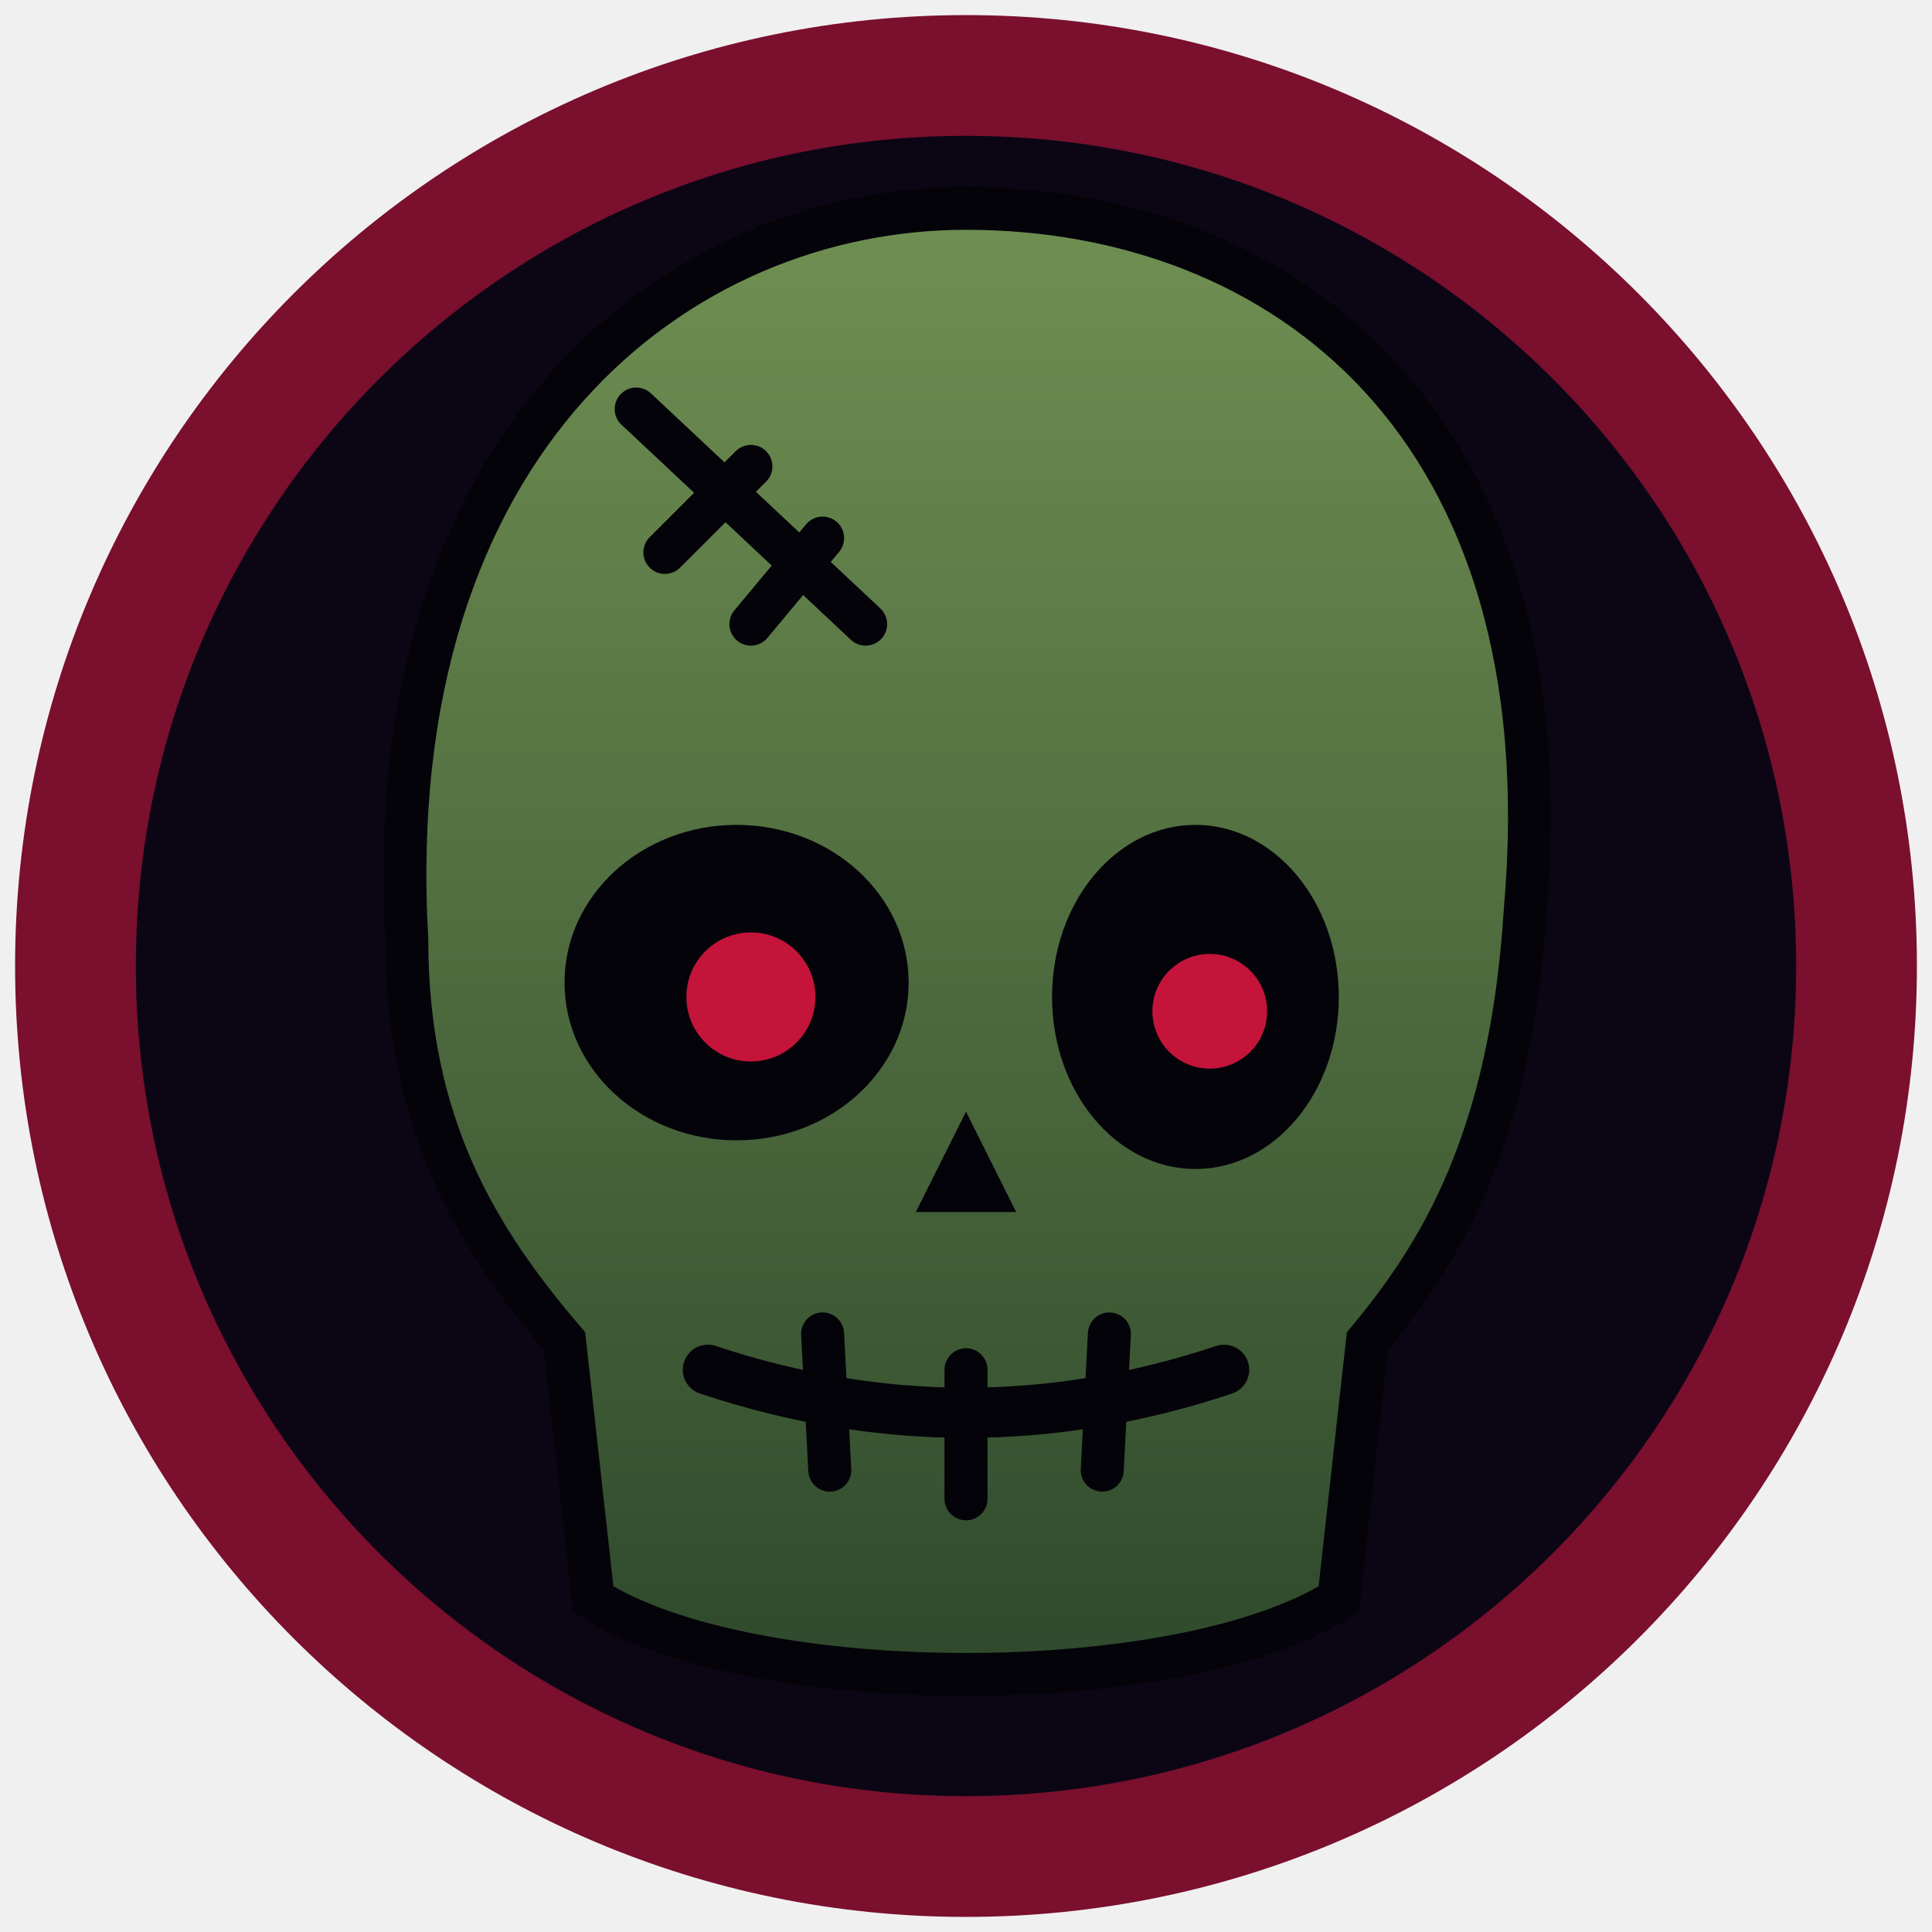
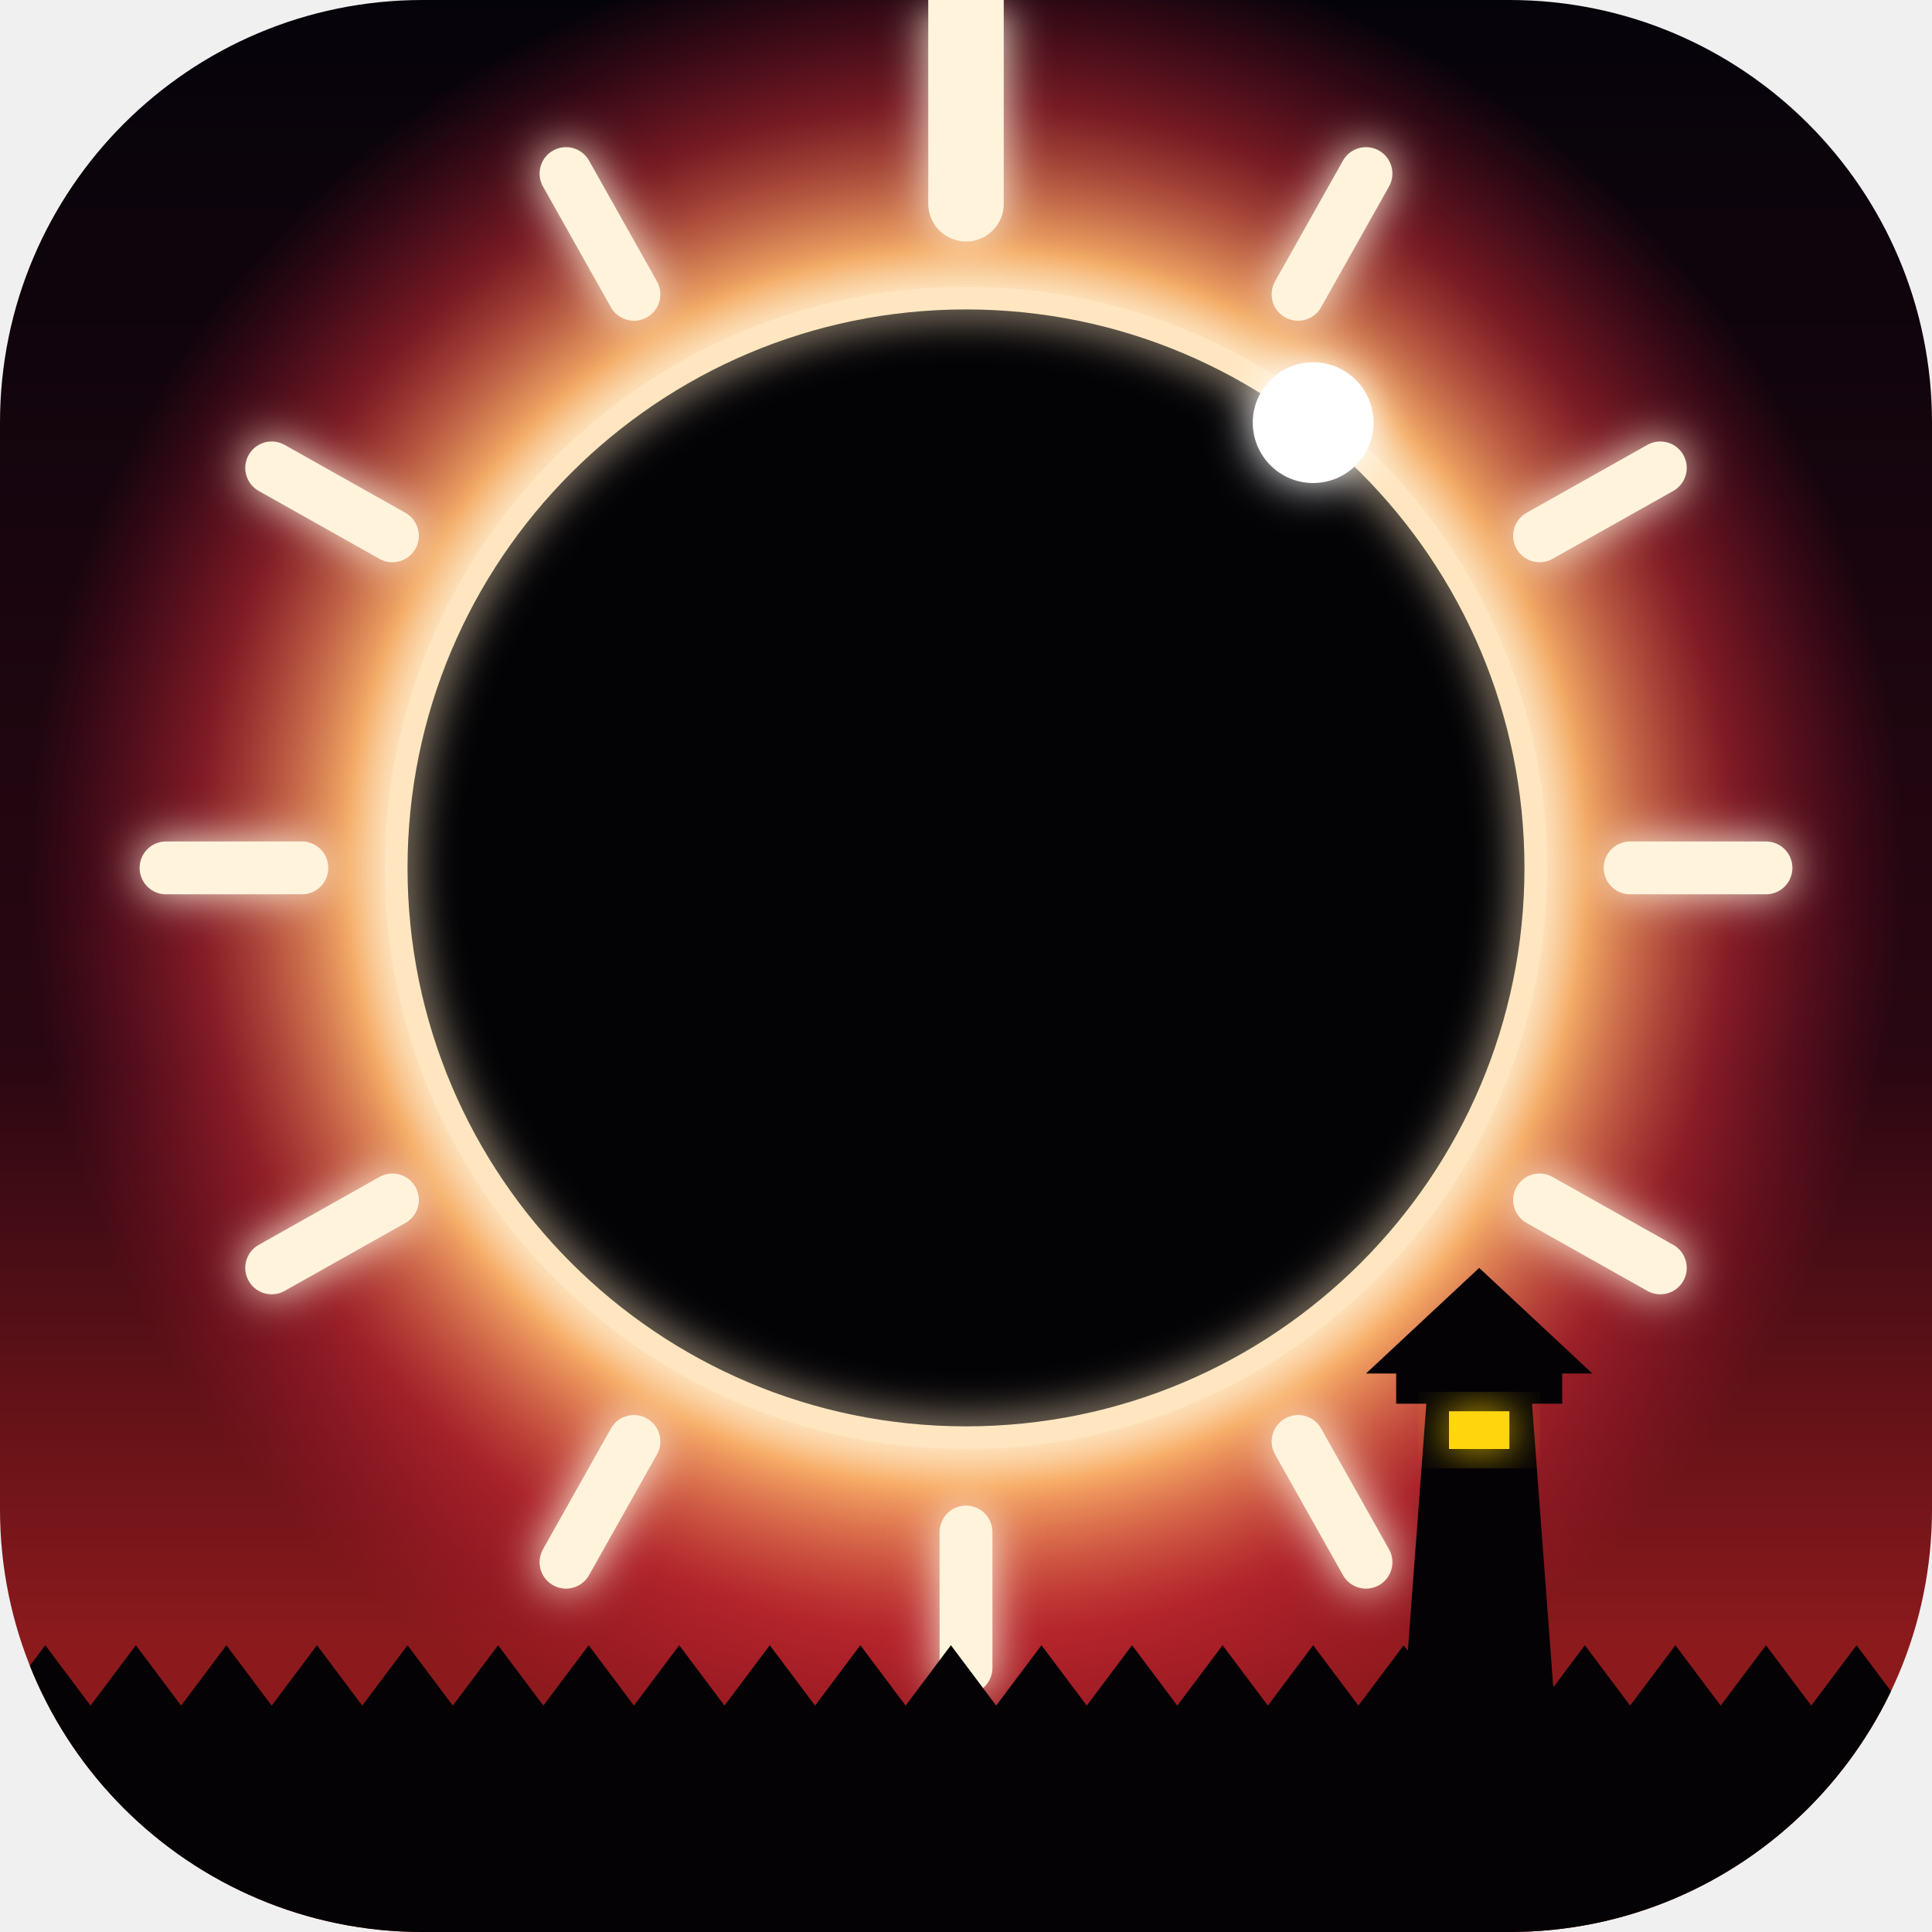
- <svg xmlns="http://www.w3.org/2000/svg" viewBox="0 0 256 256" width="256" height="256">
+ <svg xmlns="http://www.w3.org/2000/svg" viewBox="0 0 512 512" width="512" height="512">
  <defs>
-     <linearGradient id="skin" x1="0" y1="0" x2="0" y2="1">
-       <stop offset="0" stop-color="#6f8f52" />
-       <stop offset="1" stop-color="#2f4a2c" />
+     <clipPath id="frame">
+       <rect width="512" height="512" rx="112" />
+     </clipPath>
+     <linearGradient id="sky" x1="0" y1="0" x2="0" y2="1">
+       <stop offset="0" stop-color="#05030a" />
+       <stop offset="0.55" stop-color="#2a0712" />
+       <stop offset="0.85" stop-color="#8c1a1c" />
    </linearGradient>
+     <radialGradient id="corona">
+       <stop offset="0.6" stop-color="#fff1d6" />
+       <stop offset="0.66" stop-color="#ffb46a" stop-opacity="0.95" />
+       <stop offset="0.82" stop-color="#e0303a" stop-opacity="0.5" />
+       <stop offset="1" stop-color="#c4143a" stop-opacity="0" />
+     </radialGradient>
+     <filter id="glow" x="-50%" y="-50%" width="200%" height="200%">
+       <feGaussianBlur stdDeviation="6" result="b" />
+       <feMerge>
+         <feMergeNode in="b" />
+         <feMergeNode in="SourceGraphic" />
+       </feMerge>
+     </filter>
  </defs>
-   <circle cx="128" cy="128" r="118" fill="#0c0614" stroke="#7a0f2e" stroke-width="16" />
-   <g transform="translate(128 134) scale(0.95)">
-     <path d="M-78 -10 C-82 -80 -40 -112 0 -112 C44 -112 84 -82 78 -14 C76 18 66 34 56 46 L52 82 C30 96 -30 96 -52 82 L-56 46 C-68 32 -78 16 -78 -10 Z" fill="url(#skin)" stroke="#05030a" stroke-width="6" />
-     <path d="M-46 -84 L-14 -54 M-42 -64 L-30 -76 M-30 -54 L-20 -66" stroke="#05030a" stroke-width="6" stroke-linecap="round" />
-     <ellipse cx="-32" cy="-4" rx="24" ry="22" fill="#05030a" />
-     <ellipse cx="32" cy="-2" rx="20" ry="24" fill="#05030a" />
-     <circle cx="-30" cy="-2" r="9" fill="#c4143a" />
-     <circle cx="34" cy="0" r="8" fill="#c4143a" />
-     <path d="M-7 28 L0 14 L7 28 Z" fill="#05030a" />
-     <path d="M-36 50 Q0 62 36 50" stroke="#05030a" stroke-width="7" fill="none" stroke-linecap="round" />
-     <path d="M-20 45 L-19 64 M0 50 L0 68 M20 45 L19 64" stroke="#05030a" stroke-width="6" stroke-linecap="round" />
+   <g clip-path="url(#frame)">
+     <rect width="512" height="512" fill="url(#sky)" />
+     <circle cx="256" cy="230" r="250" fill="url(#corona)" />
+     <g stroke="#fff3dc" stroke-linecap="round" filter="url(#glow)">
+       <line x1="256" y1="54" x2="256" y2="-2" stroke-width="20" />
+       <line x1="344" y1="78" x2="362" y2="46" stroke-width="14" />
+       <line x1="408" y1="142" x2="440" y2="124" stroke-width="14" />
+       <line x1="432" y1="230" x2="468" y2="230" stroke-width="14" />
+       <line x1="408" y1="318" x2="440" y2="336" stroke-width="14" />
+       <line x1="344" y1="382" x2="362" y2="414" stroke-width="14" />
+       <line x1="256" y1="406" x2="256" y2="442" stroke-width="14" />
+       <line x1="168" y1="382" x2="150" y2="414" stroke-width="14" />
+       <line x1="104" y1="318" x2="72" y2="336" stroke-width="14" />
+       <line x1="80" y1="230" x2="44" y2="230" stroke-width="14" />
+       <line x1="104" y1="142" x2="72" y2="124" stroke-width="14" />
+       <line x1="168" y1="78" x2="150" y2="46" stroke-width="14" />
+     </g>
+     <circle cx="256" cy="230" r="150" fill="#030205" />
+     <circle cx="256" cy="230" r="151" fill="none" stroke="#ffe6c0" stroke-width="6" filter="url(#glow)" />
+     <circle cx="348" cy="112" r="16" fill="#fff" filter="url(#glow)" />
+     <path d="M0 512 L0 452 L0 452 L12 436 L24 452 L24 452 L36 436 L48 452 L48 452 L60 436 L72 452 L72 452 L84 436 L96 452 L96 452 L108 436 L120 452 L120 452 L132 436 L144 452 L144 452 L156 436 L168 452 L168 452 L180 436 L192 452 L192 452 L204 436 L216 452 L216 452 L228 436 L240 452 L240 452 L252 436 L264 452 L264 452 L276 436 L288 452 L288 452 L300 436 L312 452 L312 452 L324 436 L336 452 L336 452 L348 436 L360 452 L360 452 L372 436 L384 452 L384 452 L396 436 L408 452 L408 452 L420 436 L432 452 L432 452 L444 436 L456 452 L456 452 L468 436 L480 452 L480 452 L492 436 L504 452 L504 452 L516 436 L528 452 L512 452 L512 512 Z" fill="#050205" />
+     <path d="M372 452 L378 372 L370 372 L370 362 L414 362 L414 372 L406 372 L412 452 Z M362 364 L392 336 L422 364 Z" fill="#050205" />
+     <rect x="384" y="374" width="16" height="10" fill="#ffd60a" filter="url(#glow)" />
  </g>
</svg>
